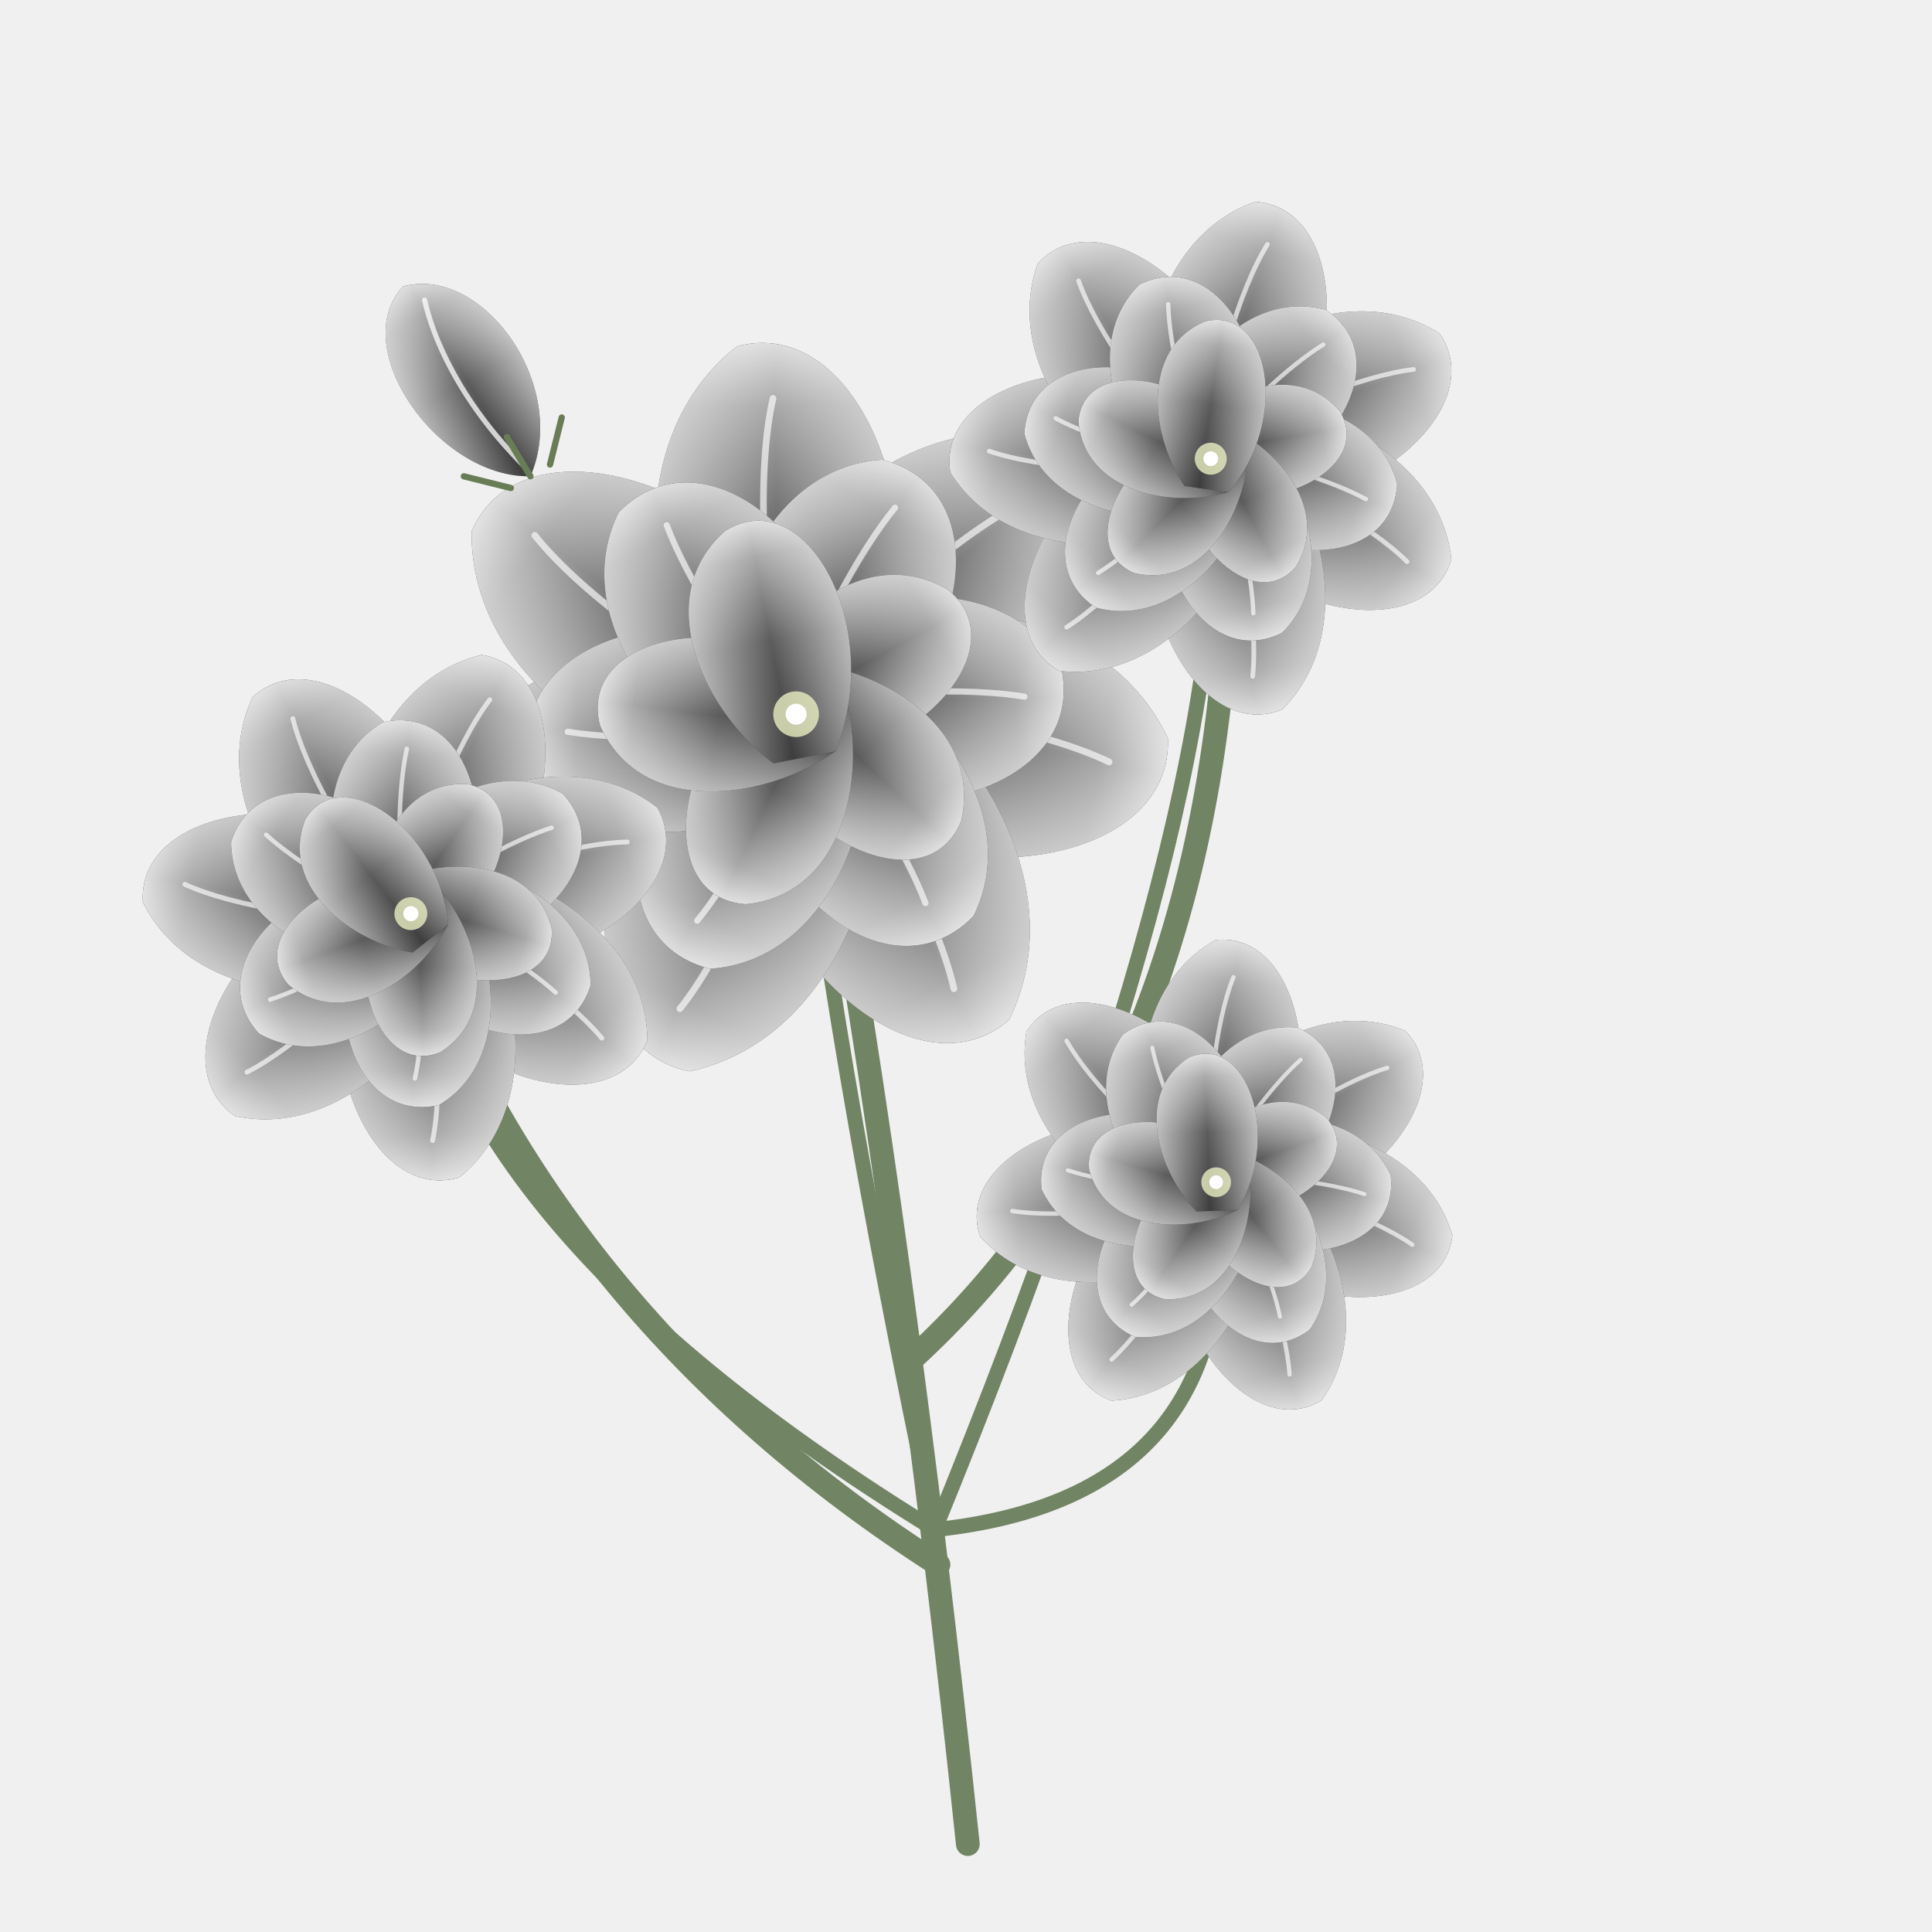
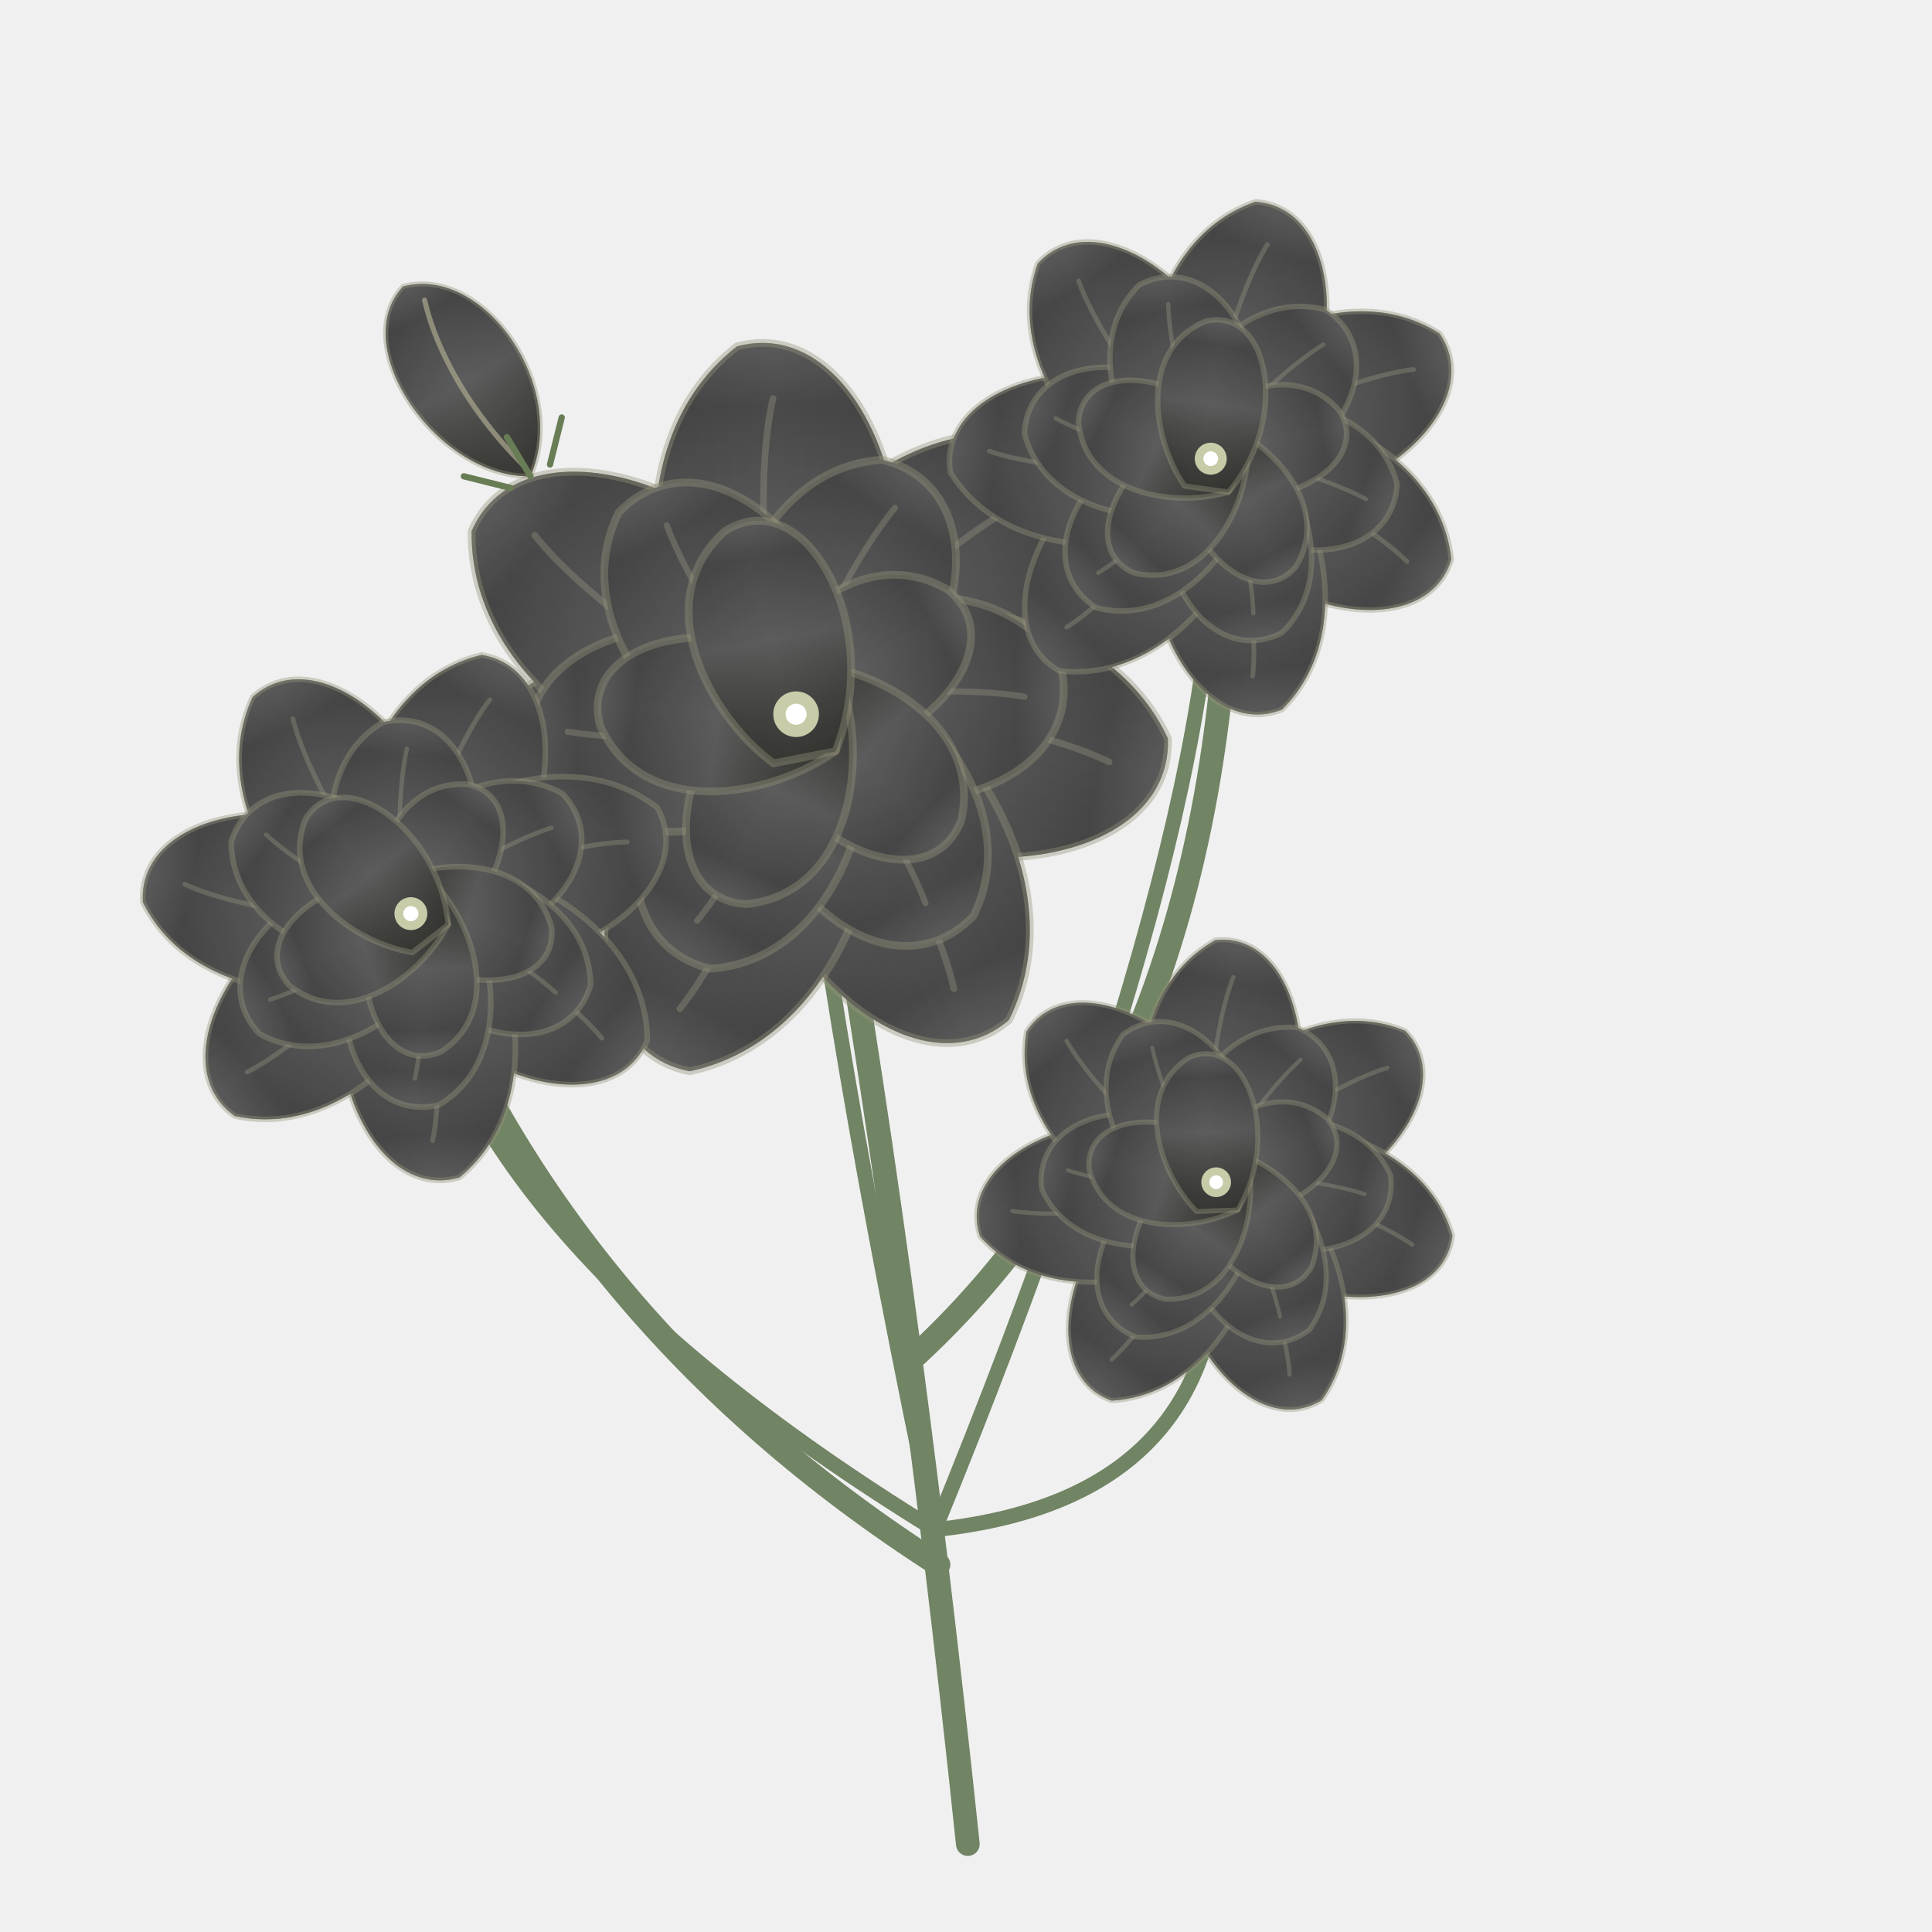
<svg xmlns="http://www.w3.org/2000/svg" width="110" height="110" viewBox="0 0 110 110" stroke-linecap="round" stroke-linejoin="round">
  <defs>
    <linearGradient id="jasmine-glow" x1="0" y1="1" x2="0" y2="0">
-       <stop offset="0%" stop-color="#ffffff" stop-opacity="0.1" />
+       <stop offset="0%" stop-color="#8c8d73" stop-opacity="0.14" />
      <stop offset="50%" stop-color="#ffffff" stop-opacity="0.25" />
-       <stop offset="85%" stop-color="#ffffff" stop-opacity="0.6" />
-       <stop offset="100%" stop-color="#ffffff" stop-opacity="0.85" />
+       <stop offset="85%" stop-color="#ffffff" stop-opacity="0.16" />
+       <stop offset="100%" stop-color="#ffffff" stop-opacity="0.24" />
    </linearGradient>
    <linearGradient id="jasmine-rim" x1="0" y1="0" x2="1" y2="0">
-       <stop offset="0%" stop-color="#ffffff" stop-opacity="0.65" />
+       <stop offset="0%" stop-color="#ffffff" stop-opacity="0.12" />
      <stop offset="50%" stop-color="#ffffff" stop-opacity="0.15" />
-       <stop offset="100%" stop-color="#ffffff" stop-opacity="0.65" />
+       <stop offset="100%" stop-color="#ffffff" stop-opacity="0.12" />
    </linearGradient>
    <g id="jas-petal-outer">
      <path d="M-2 3 C-8 -1 -11 -15 -3 -21 C5 -23 10 -7 2 3 Z" fill="__COLOR__" />
      <path d="M-2 3 C-8 -1 -11 -15 -3 -21 C5 -23 10 -7 2 3 Z" fill="url(#jasmine-glow)" />
-       <path d="M-2 3 C-8 -1 -11 -15 -3 -21 C5 -23 10 -7 2 3 Z" fill="url(#jasmine-rim)" />
-       <path d="M0 2 C-2 -6 -2 -14 -1 -18" fill="none" stroke="#ffffff" stroke-width="0.38" opacity="0.65" />
+       <path d="M-2 3 C-8 -1 -11 -15 -3 -21 C5 -23 10 -7 2 3 Z" fill="url(#jasmine-rim)" stroke="#97937b" stroke-width=".44" stroke-opacity=".4" />
+       <path d="M0 2 C-2 -6 -2 -14 -1 -18" fill="none" stroke="#a5a28a" stroke-width="0.38" opacity="0.32" />
    </g>
    <g id="jas-petal-mid">
      <path d="M-2 3 C-7 -1 -9 -11 -3 -15 C4 -17 8 -6 2 3 Z" fill="__COLOR__" />
      <path d="M-2 3 C-7 -1 -9 -11 -3 -15 C4 -17 8 -6 2 3 Z" fill="url(#jasmine-glow)" />
-       <path d="M-2 3 C-7 -1 -9 -11 -3 -15 C4 -17 8 -6 2 3 Z" fill="url(#jasmine-rim)" />
-       <path d="M0 2 C-1.5 -4 -1.5 -10 -1 -13" fill="none" stroke="#ffffff" stroke-width="0.35" opacity="0.65" />
+       <path d="M-2 3 C-7 -1 -9 -11 -3 -15 C4 -17 8 -6 2 3 Z" fill="url(#jasmine-rim)" stroke="#97937b" stroke-width=".44" stroke-opacity=".4" />
+       <path d="M0 2 C-1.5 -4 -1.5 -10 -1 -13" fill="none" stroke="#a5a28a" stroke-width="0.35" opacity="0.32" />
    </g>
    <g id="jas-petal-inner">
      <path d="M-1.8 2.5 C-5 -1 -7 -8 -2 -11 C3 -13 6 -4 1.8 2.5 Z" fill="__COLOR__" />
      <path d="M-1.8 2.5 C-5 -1 -7 -8 -2 -11 C3 -13 6 -4 1.8 2.5 Z" fill="url(#jasmine-glow)" />
-       <path d="M-1.8 2.5 C-5 -1 -7 -8 -2 -11 C3 -13 6 -4 1.8 2.5 Z" fill="url(#jasmine-rim)" />
+       <path d="M-1.8 2.5 C-5 -1 -7 -8 -2 -11 C3 -13 6 -4 1.8 2.5 Z" fill="url(#jasmine-rim)" stroke="#97937b" stroke-width=".44" stroke-opacity=".4" />
    </g>
    <g id="jasmine-full-flower">
      <use href="#jas-petal-outer" transform="rotate(0.000)" />
      <use href="#jas-petal-outer" transform="rotate(51.429)" />
      <use href="#jas-petal-outer" transform="rotate(102.857)" />
      <use href="#jas-petal-outer" transform="rotate(154.286)" />
      <use href="#jas-petal-outer" transform="rotate(205.714)" />
      <use href="#jas-petal-outer" transform="rotate(257.143)" />
      <use href="#jas-petal-outer" transform="rotate(308.571)" />
      <use href="#jas-petal-mid" transform="rotate(31.0)" />
      <use href="#jas-petal-mid" transform="rotate(91.0)" />
      <use href="#jas-petal-mid" transform="rotate(151.0)" />
      <use href="#jas-petal-mid" transform="rotate(211.0)" />
      <use href="#jas-petal-mid" transform="rotate(271.0)" />
      <use href="#jas-petal-mid" transform="rotate(331.0)" />
      <use href="#jas-petal-inner" transform="rotate(62.0)" />
      <use href="#jas-petal-inner" transform="rotate(134.0)" />
      <use href="#jas-petal-inner" transform="rotate(206.0)" />
      <use href="#jas-petal-inner" transform="rotate(278.0)" />
      <use href="#jas-petal-inner" transform="rotate(350.0)" />
      <circle cx="0" cy="0" r="1.3" fill="#e9edc2" opacity="0.8" />
      <circle cx="0" cy="0" r="0.6" fill="#ffffff" />
    </g>
  </defs>
  <g transform="rotate(-6.0 55 104)">
    <path d="M55 105 Q55 71 53 43              M55 89 Q35 73 29 50              M55 77 Q75 62 78 29" fill="none" stroke="#718464" stroke-width="1.35" />
    <path d="M55 87 Q52 58 52 40" fill="none" stroke="#718464" stroke-width="0.85" />
    <path d="M55 87 Q29 67 29 49" fill="none" stroke="#718464" stroke-width="0.85" />
    <path d="M55 87 Q77 46 77 28" fill="none" stroke="#718464" stroke-width="0.85" />
    <path d="M55 87 Q73 87 73 69" fill="none" stroke="#718464" stroke-width="0.85" />
    <g transform="translate(52 40) rotate(5) scale(1)">
      <use href="#jasmine-full-flower" />
    </g>
    <g transform="translate(29 49) rotate(-22) scale(0.72)">
      <use href="#jasmine-full-flower" />
    </g>
    <g transform="translate(77 28) rotate(24) scale(0.70)">
      <use href="#jasmine-full-flower" />
    </g>
    <g transform="translate(73 69) rotate(14) scale(0.65)">
      <use href="#jasmine-full-flower" />
    </g>
    <g transform="translate(37 22) rotate(-25) scale(0.65)">
      <path d="M0 5 C-7 1 -8 -13 -1 -15 C6 -13 7 0 0 5 Z" fill="__COLOR__" />
      <path d="M0 5 C-7 1 -8 -13 -1 -15 C6 -13 7 0 0 5 Z" fill="url(#jasmine-glow)" />
-       <path d="M0 5 C-7 1 -8 -13 -1 -15 C6 -13 7 0 0 5 Z" fill="url(#jasmine-rim)" />
-       <path d="M0 4 C-2 -4 -1 -10 0 -13" fill="none" stroke="#ffffff" stroke-width="0.45" opacity="0.75" />
+       <path d="M0 5 C-7 1 -8 -13 -1 -15 C6 -13 7 0 0 5 Z" fill="url(#jasmine-rim)" stroke="#97937b" stroke-width=".44" stroke-opacity=".4" />
+       <path d="M0 4 C-2 -4 -1 -10 0 -13" fill="none" stroke="#a5a28a" stroke-width="0.45" opacity="0.75" />
      <path d="M-2 5 L-5 2 M0 5 L0 1 M2 5 L5 2" fill="none" stroke="#687d55" stroke-width="0.55" />
    </g>
  </g>
</svg>
